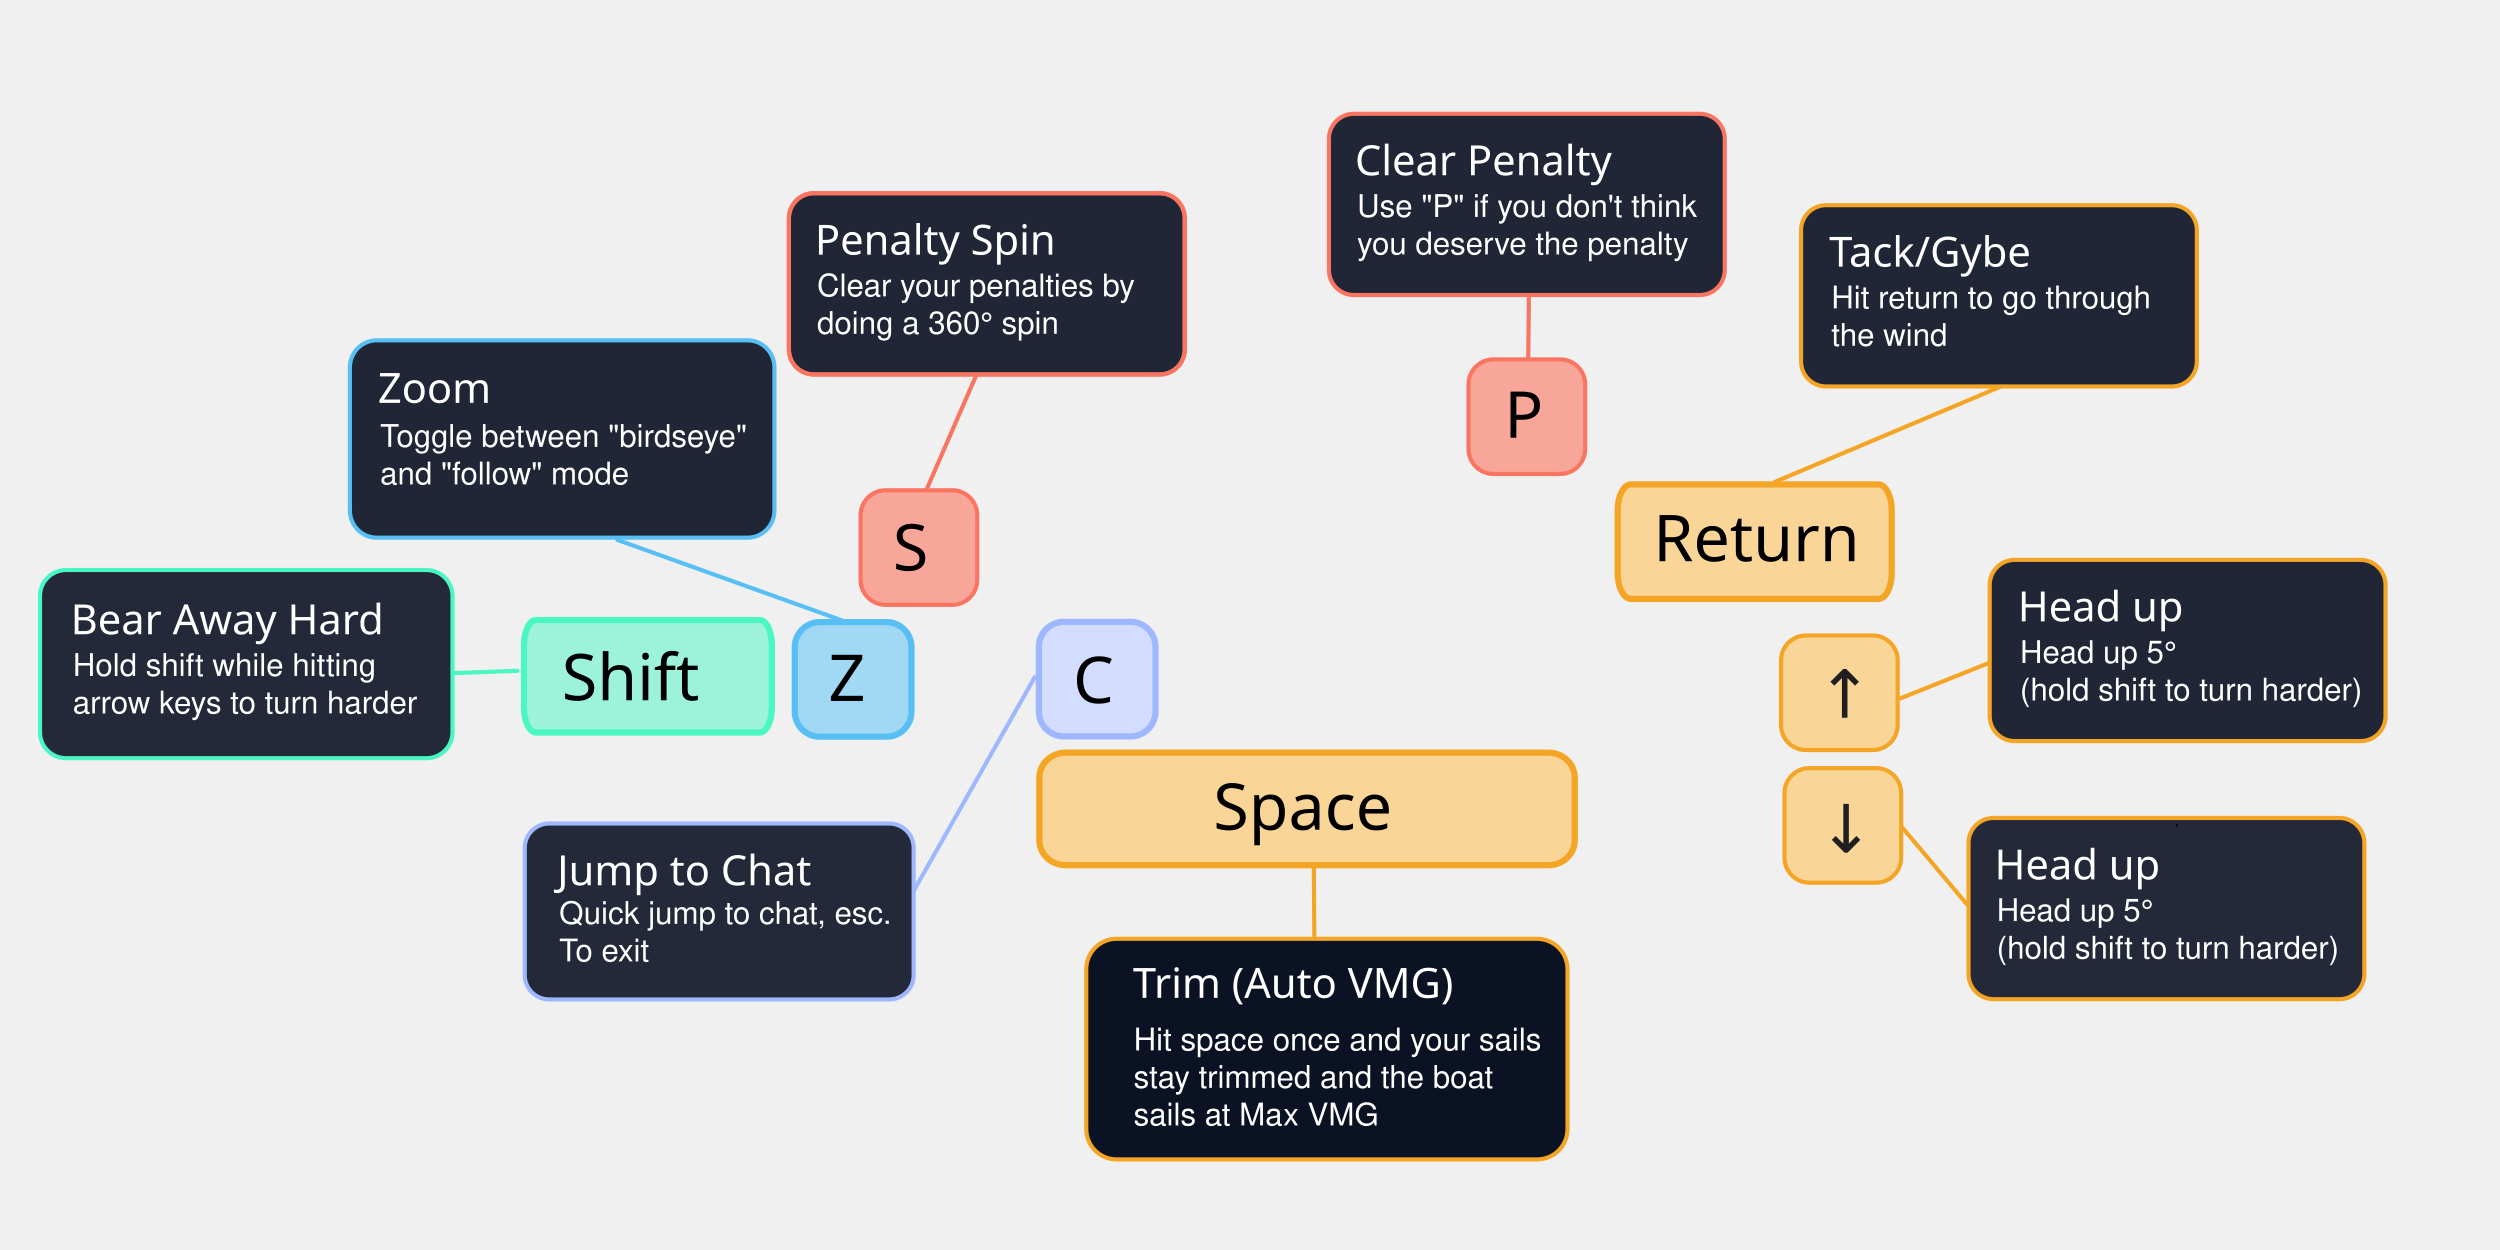
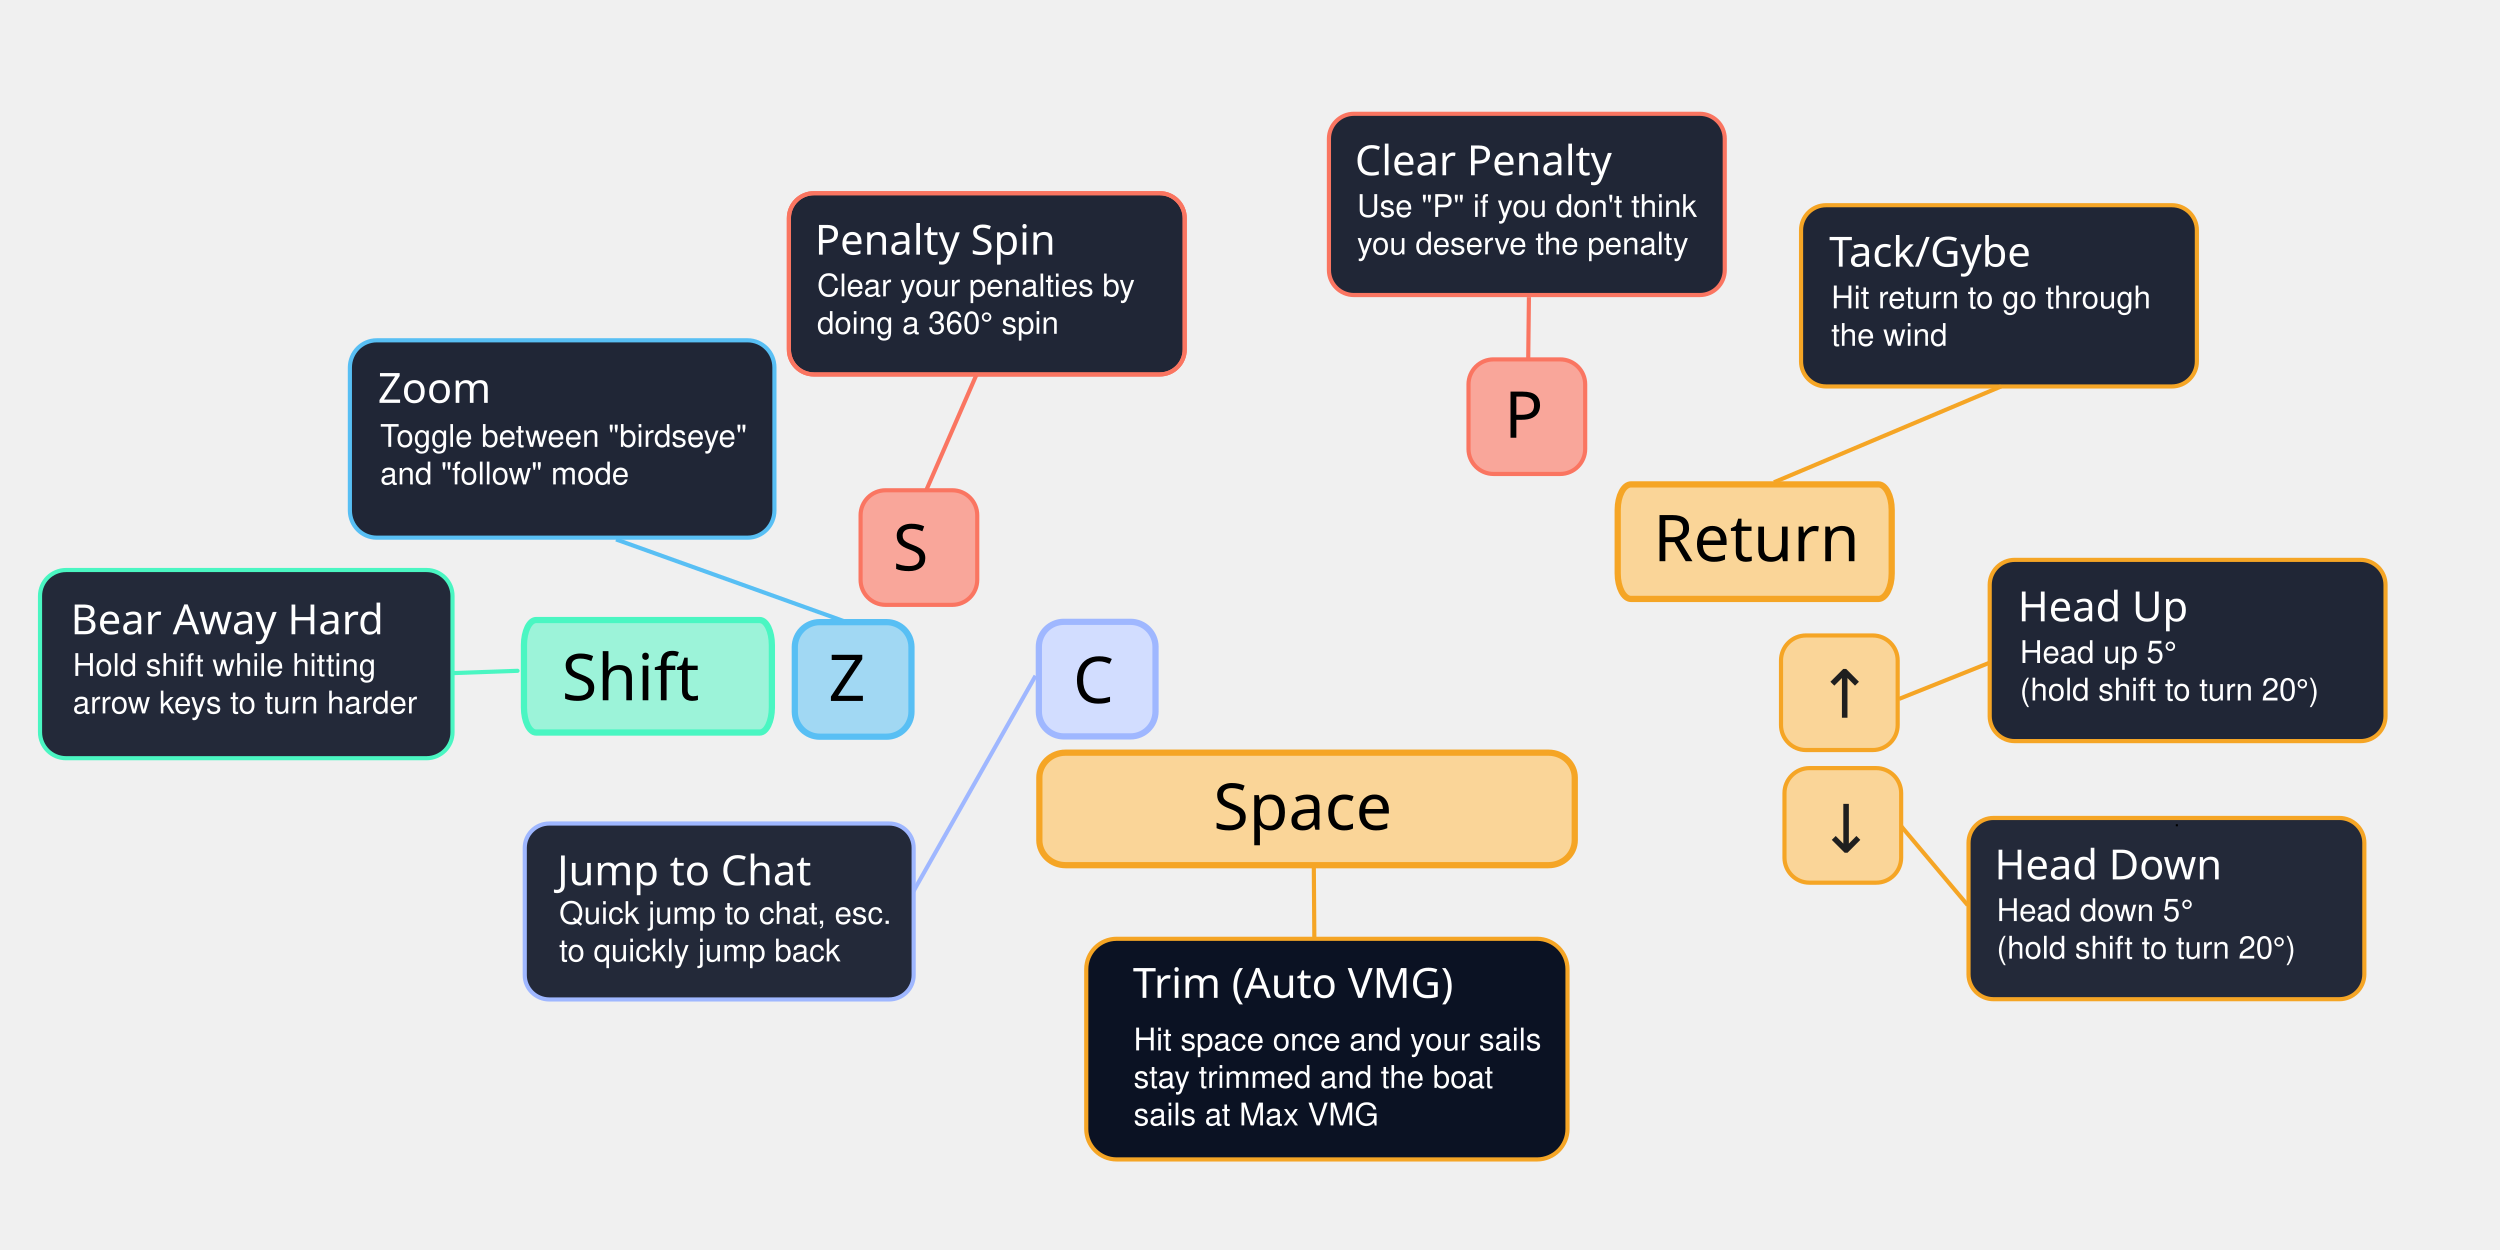
<svg xmlns="http://www.w3.org/2000/svg" version="1.1" x="0" y="0" width="1200" height="600" viewBox="0, 0, 1200, 600">
  <g id="Layer_1">
    <path d="M911.5,335.5 L956.5,317.5" fill-opacity="0" stroke="#F5A525" stroke-width="2" />
    <path d="M733.5,176.5 L733.884,142.618" fill-opacity="0" stroke="#FA7561" stroke-width="2" />
    <path d="M437.5,429.5 L497.067,324.363" fill-opacity="0" stroke="#9FB7FF" stroke-width="2" />
    <path d="M469.136,178.877 L444.88,234.667" fill-opacity="0" stroke="#FA7561" stroke-width="2" stroke-linecap="round" />
    <path d="M944.5,434.5 L912.5,396.5" fill-opacity="0" stroke="#F5A525" stroke-width="2" />
    <g>
      <path d="M956.885,392.618 L1122.885,392.618 C1129.512,392.618 1134.885,397.99 1134.885,404.618 L1134.885,467.618 C1134.885,474.245 1129.512,479.618 1122.885,479.618 L956.885,479.618 C950.257,479.618 944.885,474.245 944.885,467.618 L944.885,404.618 C944.885,397.99 950.257,392.618 956.885,392.618 z" fill="#232939" />
      <path d="M956.885,392.618 L1122.885,392.618 C1129.512,392.618 1134.885,397.99 1134.885,404.618 L1134.885,467.618 C1134.885,474.245 1129.512,479.618 1122.885,479.618 L956.885,479.618 C950.257,479.618 944.885,474.245 944.885,467.618 L944.885,404.618 C944.885,397.99 950.257,392.618 956.885,392.618 z" fill-opacity="0" stroke="#F5A525" stroke-width="2" />
    </g>
    <g>
      <path d="M967.055,268.734 L1133.055,268.734 C1139.683,268.734 1145.055,274.106 1145.055,280.734 L1145.055,343.734 C1145.055,350.361 1139.683,355.734 1133.055,355.734 L967.055,355.734 C960.428,355.734 955.055,350.361 955.055,343.734 L955.055,280.734 C955.055,274.106 960.428,268.734 967.055,268.734 z" fill="#202636" />
      <path d="M967.055,268.734 L1133.055,268.734 C1139.683,268.734 1145.055,274.106 1145.055,280.734 L1145.055,343.734 C1145.055,350.361 1139.683,355.734 1133.055,355.734 L967.055,355.734 C960.428,355.734 955.055,350.361 955.055,343.734 L955.055,280.734 C955.055,274.106 960.428,268.734 967.055,268.734 z" fill-opacity="0" stroke="#F5A525" stroke-width="2" />
    </g>
    <g>
      <path d="M649.884,54.618 L815.884,54.618 C822.512,54.618 827.884,59.99 827.884,66.618 L827.884,129.618 C827.884,136.245 822.512,141.618 815.884,141.618 L649.884,141.618 C643.257,141.618 637.884,136.245 637.884,129.618 L637.884,66.618 C637.884,59.99 643.257,54.618 649.884,54.618 z" fill="#202636" />
      <path d="M649.884,54.618 L815.884,54.618 C822.512,54.618 827.884,59.99 827.884,66.618 L827.884,129.618 C827.884,136.245 822.512,141.618 815.884,141.618 L649.884,141.618 C643.257,141.618 637.884,136.245 637.884,129.618 L637.884,66.618 C637.884,59.99 643.257,54.618 649.884,54.618 z" fill-opacity="0" stroke="#FA7561" stroke-width="2" />
    </g>
    <g>
      <path d="M535.99,450.618 L737.811,450.618 C745.869,450.618 752.401,457.158 752.401,465.226 L752.401,541.92 C752.401,549.988 745.869,556.528 737.811,556.528 L535.99,556.528 C527.933,556.528 521.401,549.988 521.401,541.92 L521.401,465.226 C521.401,457.158 527.933,450.618 535.99,450.618 z" fill="#0B1223" />
      <path d="M535.99,450.618 L737.811,450.618 C745.869,450.618 752.401,457.158 752.401,465.226 L752.401,541.92 C752.401,549.988 745.869,556.528 737.811,556.528 L535.99,556.528 C527.933,556.528 521.401,549.988 521.401,541.92 L521.401,465.226 C521.401,457.158 527.933,450.618 535.99,450.618 z" fill-opacity="0" stroke="#F5A525" stroke-width="2" />
    </g>
    <g>
      <path d="M868.551,368.69 L900.551,368.69 C907.179,368.69 912.551,374.062 912.551,380.69 L912.551,411.69 C912.551,418.317 907.179,423.69 900.551,423.69 L868.551,423.69 C861.924,423.69 856.551,418.317 856.551,411.69 L856.551,380.69 C856.551,374.062 861.924,368.69 868.551,368.69 z" fill="#FAD598" />
      <path d="M868.551,368.69 L900.551,368.69 C907.179,368.69 912.551,374.062 912.551,380.69 L912.551,411.69 C912.551,418.317 907.179,423.69 900.551,423.69 L868.551,423.69 C861.924,423.69 856.551,418.317 856.551,411.69 L856.551,380.69 C856.551,374.062 861.924,368.69 868.551,368.69 z" fill-opacity="0" stroke="#F5A525" stroke-width="2" />
    </g>
    <g>
      <path d="M866.884,305.023 L898.884,305.023 C905.512,305.023 910.884,310.396 910.884,317.023 L910.884,348.023 C910.884,354.651 905.512,360.023 898.884,360.023 L866.884,360.023 C860.257,360.023 854.884,354.651 854.884,348.023 L854.884,317.023 C854.884,310.396 860.257,305.023 866.884,305.023 z" fill="#FAD598" />
      <path d="M866.884,305.023 L898.884,305.023 C905.512,305.023 910.884,310.396 910.884,317.023 L910.884,348.023 C910.884,354.651 905.512,360.023 898.884,360.023 L866.884,360.023 C860.257,360.023 854.884,354.651 854.884,348.023 L854.884,317.023 C854.884,310.396 860.257,305.023 866.884,305.023 z" fill-opacity="0" stroke="#F5A525" stroke-width="2" />
    </g>
    <g>
      <path d="M257.332,297.618 L364.675,297.618 C367.894,297.618 370.504,302.99 370.504,309.618 L370.504,339.618 C370.504,346.245 367.894,351.618 364.675,351.618 L257.332,351.618 C254.113,351.618 251.504,346.245 251.504,339.618 L251.504,309.618 C251.504,302.99 254.113,297.618 257.332,297.618 z" fill="#9CF3D9" />
      <path d="M257.332,297.618 L364.675,297.618 C367.894,297.618 370.504,302.99 370.504,309.618 L370.504,339.618 C370.504,346.245 367.894,351.618 364.675,351.618 L257.332,351.618 C254.113,351.618 251.504,346.245 251.504,339.618 L251.504,309.618 C251.504,302.99 254.113,297.618 257.332,297.618 z" fill-opacity="0" stroke="#4AF6C2" stroke-width="3" />
    </g>
    <g>
      <path d="M716.884,172.504 L748.884,172.504 C755.512,172.504 760.884,177.876 760.884,184.504 L760.884,215.504 C760.884,222.131 755.512,227.504 748.884,227.504 L716.884,227.504 C710.257,227.504 704.884,222.131 704.884,215.504 L704.884,184.504 C704.884,177.876 710.257,172.504 716.884,172.504 z" fill="#F9A69A" />
      <path d="M716.884,172.504 L748.884,172.504 C755.512,172.504 760.884,177.876 760.884,184.504 L760.884,215.504 C760.884,222.131 755.512,227.504 748.884,227.504 L716.884,227.504 C710.257,227.504 704.884,222.131 704.884,215.504 L704.884,184.504 C704.884,177.876 710.257,172.504 716.884,172.504 z" fill-opacity="0" stroke="#FA7561" stroke-width="2" />
    </g>
    <g>
      <path d="M425.077,235.33 L457.077,235.33 C463.704,235.33 469.077,240.702 469.077,247.33 L469.077,278.33 C469.077,284.957 463.704,290.33 457.077,290.33 L425.077,290.33 C418.449,290.33 413.077,284.957 413.077,278.33 L413.077,247.33 C413.077,240.702 418.449,235.33 425.077,235.33 z" fill="#F9A69A" />
      <path d="M425.077,235.33 L457.077,235.33 C463.704,235.33 469.077,240.702 469.077,247.33 L469.077,278.33 C469.077,284.957 463.704,290.33 457.077,290.33 L425.077,290.33 C418.449,290.33 413.077,284.957 413.077,278.33 L413.077,247.33 C413.077,240.702 418.449,235.33 425.077,235.33 z" fill-opacity="0" stroke="#FA7561" stroke-width="2" />
    </g>
    <g>
      <path d="M393.504,298.618 L425.504,298.618 C432.131,298.618 437.504,303.99 437.504,310.618 L437.504,341.618 C437.504,348.245 432.131,353.618 425.504,353.618 L393.504,353.618 C386.876,353.618 381.504,348.245 381.504,341.618 L381.504,310.618 C381.504,303.99 386.876,298.618 393.504,298.618 z" fill="#A1D8F3" />
      <path d="M393.504,298.618 L425.504,298.618 C432.131,298.618 437.504,303.99 437.504,310.618 L437.504,341.618 C437.504,348.245 432.131,353.618 425.504,353.618 L393.504,353.618 C386.876,353.618 381.504,348.245 381.504,341.618 L381.504,310.618 C381.504,303.99 386.876,298.618 393.504,298.618 z" fill-opacity="0" stroke="#58BFF4" stroke-width="3" />
    </g>
    <g>
      <path d="M511.472,361.285 L743.297,361.285 C750.249,361.285 755.885,366.657 755.885,373.285 L755.885,403.285 C755.885,409.912 750.249,415.285 743.297,415.285 L511.472,415.285 C504.52,415.285 498.885,409.912 498.885,403.285 L498.885,373.285 C498.885,366.657 504.52,361.285 511.472,361.285 z" fill="#FAD598" />
      <path d="M511.472,361.285 L743.297,361.285 C750.249,361.285 755.885,366.657 755.885,373.285 L755.885,403.285 C755.885,409.912 750.249,415.285 743.297,415.285 L511.472,415.285 C504.52,415.285 498.885,409.912 498.885,403.285 L498.885,373.285 C498.885,366.657 504.52,361.285 511.472,361.285 z" fill-opacity="0" stroke="#F5A525" stroke-width="3" />
    </g>
    <path d="M295.703,258.923 L404.734,298.029" fill-opacity="0" stroke="#58BFF4" stroke-width="2" />
    <g>
      <path d="M1044.885,395.618 L1044.885,395.618 L1044.885,396.618 L1044.885,396.618 L1044.885,395.618 z" fill="#FFFFFF" />
      <path d="M1044.885,395.618 L1044.885,395.618 L1044.885,396.618 L1044.885,396.618 L1044.885,395.618 z" fill-opacity="0" stroke="#000000" stroke-width="1" />
    </g>
    <path d="M314.884,299.618 L314.884,299.618" fill-opacity="0" stroke="#58BFF4" stroke-width="3" />
    <text transform="matrix(1, 0, 0, 1, 628.052, 389.785)">
      <tspan x="-45.667" y="8.5" font-family="Helvetica-Bold" font-size="31" fill="#000000">Space</tspan>
    </text>
    <text transform="matrix(1, 0, 0, 1, 315.336, 327.618)">
      <tspan x="-45.667" y="8.5" font-family="Helvetica-Bold" font-size="31" fill="#000000">Shift</tspan>
    </text>
    <text transform="matrix(1, 0, 0, 1, 441.743, 263.33)">
      <tspan x="-13.167" y="10.5" font-family="Helvetica-Bold" font-size="31" fill="#000000">S</tspan>
    </text>
    <text transform="matrix(1, 0, 0, 1, 410.836, 325.96)">
      <tspan x="-13.167" y="10.5" font-family="Helvetica-Bold" font-size="31" fill="#000000">Z</tspan>
    </text>
    <text transform="matrix(1, 0, 0, 1, 735.217, 199.618)">
      <tspan x="-13.167" y="10.5" font-family="Helvetica-Bold" font-size="31" fill="#000000">P</tspan>
    </text>
    <text transform="matrix(1, 0, 0, 1, 885.217, 333.023)">
      <tspan x="-13.167" y="11.5" font-family="LucidaGrande" font-size="32" kerning="0" fill="#1F1F1F">↑</tspan>
    </text>
    <text transform="matrix(1, 0, 0, 1, 885.884, 397.69)">
      <tspan x="-13.167" y="11.5" font-family="LucidaGrande" font-size="32" kerning="0" fill="#1F1F1F">↓</tspan>
    </text>
    <text transform="matrix(1, 0, 0, 1, 716.384, 80.618)">
      <tspan x="-66" y="3.5" font-family="Helvetica-Bold" font-size="20" fill="#FFFFFF">Clear Penalty</tspan>
    </text>
    <text transform="matrix(1, 0, 0, 1, 745.884, 117.118)">
      <tspan x="-94.5" y="-13" font-family="Helvetica" font-size="15" fill="#FFFFFF">Use "P" if you don't think </tspan>
      <tspan x="-94.5" y="5" font-family="Helvetica" font-size="15" fill="#FFFFFF">you deserve the penalty</tspan>
    </text>
    <g>
      <g>
        <path d="M390.668,92.736 L556.668,92.736 C563.296,92.736 568.668,98.109 568.668,104.736 L568.668,167.736 C568.668,174.363 563.296,179.736 556.668,179.736 L390.668,179.736 C384.041,179.736 378.668,174.363 378.668,167.736 L378.668,104.736 C378.668,98.109 384.041,92.736 390.668,92.736 z" fill="#202636" />
        <path d="M390.668,92.736 L556.668,92.736 C563.296,92.736 568.668,98.109 568.668,104.736 L568.668,167.736 C568.668,174.363 563.296,179.736 556.668,179.736 L390.668,179.736 C384.041,179.736 378.668,174.363 378.668,167.736 L378.668,104.736 C378.668,98.109 384.041,92.736 390.668,92.736 z" fill-opacity="0" stroke="#FA7561" stroke-width="2" />
      </g>
      <g>
        <path d="M390.668,92.736 L556.668,92.736 C563.296,92.736 568.668,98.109 568.668,104.736 L568.668,167.736 C568.668,174.363 563.296,179.736 556.668,179.736 L390.668,179.736 C384.041,179.736 378.668,174.363 378.668,167.736 L378.668,104.736 C378.668,98.109 384.041,92.736 390.668,92.736 z" fill-opacity="0" stroke="#FA7561" stroke-width="2" />
        <text transform="matrix(1, 0, 0, 1, 457.168, 118.736)">
          <tspan x="-66" y="3.5" font-family="Helvetica-Bold" font-size="20" fill="#FFFFFF">Penalty Spin</tspan>
        </text>
        <text transform="matrix(1, 0, 0, 1, 474.168, 155.236)">
          <tspan x="-82" y="-13" font-family="Helvetica" font-size="15" fill="#FFFFFF">Clear your penalties by </tspan>
          <tspan x="-82" y="5" font-family="Helvetica" font-size="15" fill="#FFFFFF">doing a 360</tspan>
          <tspan x="-3.594" y="5" font-family="Helvetica" font-size="15" kerning="0" fill="#FFFFFF">° </tspan>
          <tspan x="6.572" y="5" font-family="Helvetica" font-size="15" fill="#FFFFFF">spin</tspan>
        </text>
      </g>
    </g>
    <text transform="matrix(1, 0, 0, 1, 639.841, 489.791)">
      <tspan x="-96.047" y="-10.825" font-family="Helvetica-Bold" font-size="20" fill="#FFFFFF">Trim (Auto VMG)</tspan>
    </text>
    <text transform="matrix(1, 0, 0, 1, 644.318, 527.878)">
      <tspan x="-100.195" y="-23.696" font-family="Helvetica" font-size="15" fill="#FFFFFF">Hit space once and your sails </tspan>
      <tspan x="-100.195" y="-5.696" font-family="Helvetica" font-size="15" fill="#FFFFFF">stay trimmed and the boat </tspan>
      <tspan x="-100.195" y="12.304" font-family="Helvetica" font-size="15" fill="#FFFFFF">sails at Max VMG</tspan>
    </text>
    <path d="M630.62,414.554 L630.885,450.618" fill-opacity="0" stroke="#F5A525" stroke-width="2" />
    <path d="M214.445,323.203 L248.403,321.99" fill-opacity="0" stroke="#4AF6C2" stroke-width="2" stroke-linecap="round" />
    <g>
      <g>
        <path d="M31.712,273.607 L204.701,273.607 C211.608,273.607 217.207,279.186 217.207,286.067 L217.207,351.481 C217.207,358.362 211.608,363.941 204.701,363.941 L31.712,363.941 C24.805,363.941 19.207,358.362 19.207,351.481 L19.207,286.067 C19.207,279.186 24.805,273.607 31.712,273.607 z" fill="#232939" />
        <path d="M31.712,273.607 L204.701,273.607 C211.608,273.607 217.207,279.186 217.207,286.067 L217.207,351.481 C217.207,358.362 211.608,363.941 204.701,363.941 L31.712,363.941 C24.805,363.941 19.207,358.362 19.207,351.481 L19.207,286.067 C19.207,279.186 24.805,273.607 31.712,273.607 z" fill-opacity="0" stroke="#4AF6C2" stroke-width="2" />
      </g>
      <text transform="matrix(1, 0, 0, 1, 116.426, 309.941)">
        <tspan x="-82.5" y="-5.5" font-family="Helvetica-Bold" font-size="20" fill="#FFFFFF">Bear Away Hard</tspan>
      </text>
      <text transform="matrix(1, 0, 0, 1, 120.926, 337.441)">
        <tspan x="-86" y="-13" font-family="Helvetica" font-size="15" kerning="0" fill="#FFFFFF">Hold shift while hitting </tspan>
        <tspan x="-86" y="5" font-family="Helvetica" font-size="15" kerning="0" fill="#FFFFFF">arrow keys to turn harder</tspan>
      </text>
    </g>
    <g>
      <g>
        <path d="M180.814,163.346 L358.855,163.346 C365.963,163.346 371.725,169.196 371.725,176.413 L371.725,245.017 C371.725,252.234 365.963,258.085 358.855,258.085 L180.814,258.085 C173.706,258.085 167.944,252.234 167.944,245.017 L167.944,176.413 C167.944,169.196 173.706,163.346 180.814,163.346 z" fill="#202636" />
        <path d="M180.814,163.346 L358.855,163.346 C365.963,163.346 371.725,169.196 371.725,176.413 L371.725,245.017 C371.725,252.234 365.963,258.085 358.855,258.085 L180.814,258.085 C173.706,258.085 167.944,252.234 167.944,245.017 L167.944,176.413 C167.944,169.196 173.706,163.346 180.814,163.346 z" fill-opacity="0" stroke="#58BFF4" stroke-width="2" />
      </g>
      <text transform="matrix(1, 0, 0, 1, 269.871, 200.022)">
        <tspan x="-88.484" y="-6.657" font-family="Helvetica-Bold" font-size="20" fill="#FFFFFF">Zoom</tspan>
      </text>
      <text transform="matrix(1, 0, 0, 1, 278.987, 228.821)">
        <tspan x="-96.528" y="-14.322" font-family="Helvetica" font-size="15" kerning="0" fill="#FFFFFF">Toggle between "birdseye" </tspan>
        <tspan x="-96.528" y="3.678" font-family="Helvetica" font-size="15" kerning="0" fill="#FFFFFF">and "follow" mode</tspan>
      </text>
    </g>
    <text transform="matrix(1, 0, 0, 1, 1034.555, 294.734)">
-       <tspan x="-66" y="3.5" font-family="Helvetica-Bold" font-size="20" fill="#FFFFFF">Head up</tspan>
+       <tspan x="-66" y="3.5" font-family="Helvetica-Bold" font-size="20" fill="#FFFFFF">Head Up</tspan>
    </text>
    <text transform="matrix(1, 0, 0, 1, 1058.555, 331.234)">
      <tspan x="-89" y="-13" font-family="Helvetica" font-size="15" fill="#FFFFFF">Head up 5</tspan>
      <tspan x="-19.779" y="-13" font-family="Helvetica" font-size="15" kerning="0" fill="#FFFFFF">° </tspan>
-       <tspan x="-89" y="5" font-family="Helvetica" font-size="15" kerning="0" fill="#FFFFFF">(hold shift to turn harder)</tspan>
+       <tspan x="-89" y="5" font-family="Helvetica" font-size="15" kerning="0" fill="#FFFFFF">(hold shift to turn 20</tspan>
+       <tspan x="43.576" y="5" font-family="Helvetica" font-size="15" kerning="0" fill="#FFFFFF">°</tspan>
+       <tspan x="49.574" y="5" font-family="Helvetica" font-size="15" kerning="0" fill="#FFFFFF">)</tspan>
    </text>
    <text transform="matrix(1, 0, 0, 1, 1023.385, 418.618)">
-       <tspan x="-66" y="3.5" font-family="Helvetica-Bold" font-size="20" fill="#FFFFFF">Head up</tspan>
+       <tspan x="-66" y="3.5" font-family="Helvetica-Bold" font-size="20" fill="#FFFFFF">Head Down</tspan>
    </text>
    <text transform="matrix(1, 0, 0, 1, 1047.385, 455.118)">
-       <tspan x="-89" y="-13" font-family="Helvetica" font-size="15" fill="#FFFFFF">Head up 5</tspan>
-       <tspan x="-19.779" y="-13" font-family="Helvetica" font-size="15" kerning="0" fill="#FFFFFF">° </tspan>
-       <tspan x="-89" y="5" font-family="Helvetica" font-size="15" kerning="0" fill="#FFFFFF">(hold shift to turn harder)</tspan>
+       <tspan x="-89" y="-13" font-family="Helvetica" font-size="15" fill="#FFFFFF">Head down 5</tspan>
+       <tspan x="-0.604" y="-13" font-family="Helvetica" font-size="15" kerning="0" fill="#FFFFFF">° </tspan>
+       <tspan x="-89" y="5" font-family="Helvetica" font-size="15" kerning="0" fill="#FFFFFF">(hold shift to turn 20</tspan>
+       <tspan x="43.576" y="5" font-family="Helvetica" font-size="15" kerning="0" fill="#FFFFFF">°</tspan>
+       <tspan x="49.574" y="5" font-family="Helvetica" font-size="15" kerning="0" fill="#FFFFFF">)</tspan>
    </text>
    <g>
      <path d="M510.647,298.477 L542.647,298.477 C549.275,298.477 554.647,303.849 554.647,310.477 L554.647,341.477 C554.647,348.104 549.275,353.477 542.647,353.477 L510.647,353.477 C504.02,353.477 498.647,348.104 498.647,341.477 L498.647,310.477 C498.647,303.849 504.02,298.477 510.647,298.477 z" fill="#D2DDFF" />
      <path d="M510.647,298.477 L542.647,298.477 C549.275,298.477 554.647,303.849 554.647,310.477 L554.647,341.477 C554.647,348.104 549.275,353.477 542.647,353.477 L510.647,353.477 C504.02,353.477 498.647,348.104 498.647,341.477 L498.647,310.477 C498.647,303.849 504.02,298.477 510.647,298.477 z" fill-opacity="0" stroke="#9FB7FF" stroke-width="3" />
    </g>
    <text transform="matrix(1, 0, 0, 1, 528.217, 326.951)">
      <tspan x="-13.167" y="10.5" font-family="Helvetica-Bold" font-size="31" fill="#000000">C</tspan>
    </text>
    <g>
      <g>
        <path d="M263.674,395.285 L426.762,395.285 C433.273,395.285 438.551,400.5 438.551,406.933 L438.551,468.089 C438.551,474.522 433.273,479.738 426.762,479.738 L263.674,479.738 C257.163,479.738 251.884,474.522 251.884,468.089 L251.884,406.933 C251.884,400.5 257.163,395.285 263.674,395.285 z" fill="#232939" />
        <path d="M263.674,395.285 L426.762,395.285 C433.273,395.285 438.551,400.5 438.551,406.933 L438.551,468.089 C438.551,474.522 433.273,479.738 426.762,479.738 L263.674,479.738 C257.163,479.738 251.884,474.522 251.884,468.089 L251.884,406.933 C251.884,400.5 257.163,395.285 263.674,395.285 z" fill-opacity="0" stroke="#9FB7FF" stroke-width="2" />
      </g>
      <text transform="matrix(1, 0, 0, 1, 344.456, 428.944)">
        <tspan x="-77" y="-4.032" font-family="Helvetica-Bold" font-size="20" fill="#FFFFFF">Jump to Chat</tspan>
      </text>
      <text transform="matrix(1, 0, 0, 1, 348.656, 454.796)">
        <tspan x="-80.267" y="-11.322" font-family="Helvetica" font-size="15" kerning="0" fill="#FFFFFF">Quick jump to chat, esc. </tspan>
-         <tspan x="-80.267" y="6.678" font-family="Helvetica" font-size="15" kerning="0" fill="#FFFFFF">To exit</tspan>
+         <tspan x="-80.267" y="6.678" font-family="Helvetica" font-size="15" kerning="0" fill="#FFFFFF">to quickly jump back</tspan>
      </text>
    </g>
    <g>
      <path d="M782.942,232.5 L901.574,232.5 C905.131,232.5 908.015,237.972 908.015,244.722 L908.015,275.278 C908.015,282.028 905.131,287.5 901.574,287.5 L782.942,287.5 C779.384,287.5 776.5,282.028 776.5,275.278 L776.5,244.722 C776.5,237.972 779.384,232.5 782.942,232.5 z" fill="#FAD598" />
      <path d="M782.942,232.5 L901.574,232.5 C905.131,232.5 908.015,237.972 908.015,244.722 L908.015,275.278 C908.015,282.028 905.131,287.5 901.574,287.5 L782.942,287.5 C779.384,287.5 776.5,282.028 776.5,275.278 L776.5,244.722 C776.5,237.972 779.384,232.5 782.942,232.5 z" fill-opacity="0" stroke="#F5A525" stroke-width="3" />
    </g>
    <text transform="matrix(1, 0, 0, 1, 847.187, 262.938)">
      <tspan x="-53.613" y="6.429" font-family="Helvetica-Bold" font-size="31" fill="#000000">Return</tspan>
    </text>
    <g>
      <g>
        <path d="M876.5,98.5 L1042.5,98.5 C1049.127,98.5 1054.5,103.873 1054.5,110.5 L1054.5,173.5 C1054.5,180.127 1049.127,185.5 1042.5,185.5 L876.5,185.5 C869.873,185.5 864.5,180.127 864.5,173.5 L864.5,110.5 C864.5,103.873 869.873,98.5 876.5,98.5 z" fill="#202636" />
        <path d="M876.5,98.5 L1042.5,98.5 C1049.127,98.5 1054.5,103.873 1054.5,110.5 L1054.5,173.5 C1054.5,180.127 1049.127,185.5 1042.5,185.5 L876.5,185.5 C869.873,185.5 864.5,180.127 864.5,173.5 L864.5,110.5 C864.5,103.873 869.873,98.5 876.5,98.5 z" fill-opacity="0" stroke="#F5A525" stroke-width="2" />
      </g>
      <text transform="matrix(1, 0, 0, 1, 944, 124.5)">
        <tspan x="-66" y="3.5" font-family="Helvetica-Bold" font-size="20" fill="#FFFFFF">Tack/Gybe</tspan>
      </text>
      <text transform="matrix(1, 0, 0, 1, 968, 161)">
        <tspan x="-89" y="-13" font-family="Helvetica" font-size="15" kerning="0" fill="#FFFFFF">Hit return to go through </tspan>
        <tspan x="-89" y="5" font-family="Helvetica" font-size="15" kerning="0" fill="#FFFFFF">the wind</tspan>
      </text>
    </g>
    <path d="M851.5,231.5 L960.5,185.5" fill-opacity="0" stroke="#F5A525" stroke-width="2" />
  </g>
  <g id="Layer_2" display="none">
    <g>
      <path d="M116.5,369.044 L282.5,369.044 C289.127,369.044 294.5,374.416 294.5,381.044 L294.5,444.044 C294.5,450.671 289.127,456.044 282.5,456.044 L116.5,456.044 C109.873,456.044 104.5,450.671 104.5,444.044 L104.5,381.044 C104.5,374.416 109.873,369.044 116.5,369.044 z" fill="#0B1223" />
      <path d="M116.5,369.044 L282.5,369.044 C289.127,369.044 294.5,374.416 294.5,381.044 L294.5,444.044 C294.5,450.671 289.127,456.044 282.5,456.044 L116.5,456.044 C109.873,456.044 104.5,450.671 104.5,444.044 L104.5,381.044 C104.5,374.416 109.873,369.044 116.5,369.044 z" fill-opacity="0" stroke="#4AF6C2" stroke-width="2" />
    </g>
    <g>
      <path d="M404.606,437.044 L606.427,437.044 C614.484,437.044 621.016,443.584 621.016,451.652 L621.016,528.346 C621.016,536.414 614.484,542.954 606.427,542.954 L404.606,542.954 C396.548,542.954 390.016,536.414 390.016,528.346 L390.016,451.652 C390.016,443.584 396.548,437.044 404.606,437.044 z" fill="#0B1223" />
      <path d="M404.606,437.044 L606.427,437.044 C614.484,437.044 621.016,443.584 621.016,451.652 L621.016,528.346 C621.016,536.414 614.484,542.954 606.427,542.954 L404.606,542.954 C396.548,542.954 390.016,536.414 390.016,528.346 L390.016,451.652 C390.016,443.584 396.548,437.044 404.606,437.044 z" fill-opacity="0" stroke="#F5A525" stroke-width="2" />
    </g>
    <g>
      <path d="M681.5,341.044 L713.5,341.044 C720.127,341.044 725.5,346.416 725.5,353.044 L725.5,384.044 C725.5,390.671 720.127,396.044 713.5,396.044 L681.5,396.044 C674.873,396.044 669.5,390.671 669.5,384.044 L669.5,353.044 C669.5,346.416 674.873,341.044 681.5,341.044 z" fill="#FAD598" />
      <path d="M681.5,341.044 L713.5,341.044 C720.127,341.044 725.5,346.416 725.5,353.044 L725.5,384.044 C725.5,390.671 720.127,396.044 713.5,396.044 L681.5,396.044 C674.873,396.044 669.5,390.671 669.5,384.044 L669.5,353.044 C669.5,346.416 674.873,341.044 681.5,341.044 z" fill-opacity="0" stroke="#F5A525" stroke-width="2" />
    </g>
    <g>
      <path d="M680.5,280.044 L712.5,280.044 C719.127,280.044 724.5,285.416 724.5,292.044 L724.5,323.044 C724.5,329.671 719.127,335.044 712.5,335.044 L680.5,335.044 C673.873,335.044 668.5,329.671 668.5,323.044 L668.5,292.044 C668.5,285.416 673.873,280.044 680.5,280.044 z" fill="#FAD598" />
      <path d="M680.5,280.044 L712.5,280.044 C719.127,280.044 724.5,285.416 724.5,292.044 L724.5,323.044 C724.5,329.671 719.127,335.044 712.5,335.044 L680.5,335.044 C673.873,335.044 668.5,329.671 668.5,323.044 L668.5,292.044 C668.5,285.416 673.873,280.044 680.5,280.044 z" fill-opacity="0" stroke="#F5A525" stroke-width="2" />
    </g>
    <g>
      <path d="M200.329,285.044 L307.671,285.044 C310.89,285.044 313.5,290.416 313.5,297.044 L313.5,327.044 C313.5,333.671 310.89,339.044 307.671,339.044 L200.329,339.044 C197.11,339.044 194.5,333.671 194.5,327.044 L194.5,297.044 C194.5,290.416 197.11,285.044 200.329,285.044 z" fill="#4AF6C2" fill-opacity="0.5" />
      <path d="M200.329,285.044 L307.671,285.044 C310.89,285.044 313.5,290.416 313.5,297.044 L313.5,327.044 C313.5,333.671 310.89,339.044 307.671,339.044 L200.329,339.044 C197.11,339.044 194.5,333.671 194.5,327.044 L194.5,297.044 C194.5,290.416 197.11,285.044 200.329,285.044 z" fill-opacity="0" stroke="#4AF6C2" stroke-width="3" />
    </g>
    <g>
      <path d="M567.5,183.044 L599.5,183.044 C606.127,183.044 611.5,188.416 611.5,195.044 L611.5,226.044 C611.5,232.671 606.127,238.044 599.5,238.044 L567.5,238.044 C560.873,238.044 555.5,232.671 555.5,226.044 L555.5,195.044 C555.5,188.416 560.873,183.044 567.5,183.044 z" fill="#FA7561" fill-opacity="0.467" />
      <path d="M567.5,183.044 L599.5,183.044 C606.127,183.044 611.5,188.416 611.5,195.044 L611.5,226.044 C611.5,232.671 606.127,238.044 599.5,238.044 L567.5,238.044 C560.873,238.044 555.5,232.671 555.5,226.044 L555.5,195.044 C555.5,188.416 560.873,183.044 567.5,183.044 z" fill-opacity="0" stroke="#FA7561" stroke-width="2" />
    </g>
    <g>
      <path d="M379.5,224.044 L411.5,224.044 C418.127,224.044 423.5,229.416 423.5,236.044 L423.5,267.044 C423.5,273.671 418.127,279.044 411.5,279.044 L379.5,279.044 C372.873,279.044 367.5,273.671 367.5,267.044 L367.5,236.044 C367.5,229.416 372.873,224.044 379.5,224.044 z" fill="#FA7561" fill-opacity="0.467" />
      <path d="M379.5,224.044 L411.5,224.044 C418.127,224.044 423.5,229.416 423.5,236.044 L423.5,267.044 C423.5,273.671 418.127,279.044 411.5,279.044 L379.5,279.044 C372.873,279.044 367.5,273.671 367.5,267.044 L367.5,236.044 C367.5,229.416 372.873,224.044 379.5,224.044 z" fill-opacity="0" stroke="#FA7561" stroke-width="2" />
    </g>
    <g>
      <path d="M336.5,286.044 L368.5,286.044 C375.127,286.044 380.5,291.416 380.5,298.044 L380.5,329.044 C380.5,335.671 375.127,341.044 368.5,341.044 L336.5,341.044 C329.873,341.044 324.5,335.671 324.5,329.044 L324.5,298.044 C324.5,291.416 329.873,286.044 336.5,286.044 z" fill="#58BFF4" fill-opacity="0.47" />
      <path d="M336.5,286.044 L368.5,286.044 C375.127,286.044 380.5,291.416 380.5,298.044 L380.5,329.044 C380.5,335.671 375.127,341.044 368.5,341.044 L336.5,341.044 C329.873,341.044 324.5,335.671 324.5,329.044 L324.5,298.044 C324.5,291.416 329.873,286.044 336.5,286.044 z" fill-opacity="0" stroke="#58BFF4" stroke-width="3" />
    </g>
    <g>
      <path d="M386.5,346.044 L607.5,346.044 C614.127,346.044 619.5,351.416 619.5,358.044 L619.5,388.044 C619.5,394.671 614.127,400.044 607.5,400.044 L386.5,400.044 C379.873,400.044 374.5,394.671 374.5,388.044 L374.5,358.044 C374.5,351.416 379.873,346.044 386.5,346.044 z" fill="#F5A525" fill-opacity="0.47" />
      <path d="M386.5,346.044 L607.5,346.044 C614.127,346.044 619.5,351.416 619.5,358.044 L619.5,388.044 C619.5,394.671 614.127,400.044 607.5,400.044 L386.5,400.044 C379.873,400.044 374.5,394.671 374.5,388.044 L374.5,358.044 C374.5,351.416 379.873,346.044 386.5,346.044 z" fill-opacity="0" stroke="#F5A525" stroke-width="3" />
    </g>
    <path d="M358.618,172.092 L392.698,223.519" fill-opacity="0" stroke="#FA7561" stroke-width="2" stroke-linecap="round" />
    <path d="M586.5,183.044 L586.5,130.044" fill-opacity="0" stroke="#FA7561" stroke-width="2" />
    <path d="M255.5,340.043 L198.044,368.588" fill-opacity="0" stroke="#4AF6C2" stroke-width="2" stroke-linecap="round" />
    <path d="M256.678,216.018 L349.5,286.043" fill-opacity="0" stroke="#58BFF4" stroke-width="2" />
    <path d="M696.5,280.044 L736.566,240.098" fill-opacity="0" stroke="#F5A525" stroke-width="2" />
    <path d="M741.5,444.044 L698.5,396.044" fill-opacity="0" stroke="#F5A525" stroke-width="2" />
    <g>
      <path d="M747.5,447.044 L747.5,447.044 L747.5,448.044 L747.5,448.044 L747.5,447.044 z" fill="#FFFFFF" />
      <path d="M747.5,447.044 L747.5,447.044 L747.5,448.044 L747.5,448.044 L747.5,447.044 z" fill-opacity="0" stroke="#000000" stroke-width="1" />
    </g>
    <path d="M206.5,287.044 L206.5,287.044" fill-opacity="0" stroke="#58BFF4" stroke-width="3" />
    <text transform="matrix(1, 0, 0, 1, 495.667, 374.544)">
      <tspan x="-45.667" y="8.5" font-family="Helvetica-Bold" font-size="31" fill="#000000">Space</tspan>
    </text>
    <text transform="matrix(1, 0, 0, 1, 258.333, 315.044)">
      <tspan x="-45.667" y="8.5" font-family="Helvetica-Bold" font-size="31" fill="#000000">Shift</tspan>
    </text>
    <text transform="matrix(1, 0, 0, 1, 396.833, 252.044)">
      <tspan x="-13.167" y="10.5" font-family="Helvetica-Bold" font-size="31" fill="#000000">S</tspan>
    </text>
    <text transform="matrix(1, 0, 0, 1, 353.833, 316.044)">
      <tspan x="-13.167" y="10.5" font-family="Helvetica-Bold" font-size="31" fill="#000000">Z</tspan>
    </text>
    <text transform="matrix(1, 0, 0, 1, 585.833, 211.044)">
      <tspan x="-13.167" y="10.5" font-family="Helvetica-Bold" font-size="31" fill="#000000">P</tspan>
    </text>
    <text transform="matrix(1, 0, 0, 1, 698.833, 308.044)">
      <tspan x="-13.167" y="11.5" font-family="LucidaGrande" font-size="32" kerning="0" fill="#1F1F1F">↑</tspan>
    </text>
    <text transform="matrix(1, 0, 0, 1, 698.833, 370.044)">
      <tspan x="-13.167" y="11.5" font-family="LucidaGrande" font-size="32" kerning="0" fill="#1F1F1F">↓</tspan>
    </text>
    <g>
      <text transform="matrix(1, 0, 0, 1, 568, 68.044)">
        <tspan x="-66" y="3.5" font-family="Helvetica-Bold" font-size="20" fill="#000000">Clear Penalty</tspan>
      </text>
      <text transform="matrix(1, 0, 0, 1, 597.5, 104.544)">
        <tspan x="-94.5" y="-13" font-family="Helvetica" font-size="15" fill="#000000">Use this if you don't think </tspan>
        <tspan x="-94.5" y="5" font-family="Helvetica" font-size="15" fill="#000000">you deserve the penalty</tspan>
      </text>
      <path d="M501.5,42.044 L667.5,42.044 C674.127,42.044 679.5,47.416 679.5,54.044 L679.5,117.044 C679.5,123.671 674.127,129.044 667.5,129.044 L501.5,129.044 C494.873,129.044 489.5,123.671 489.5,117.044 L489.5,54.044 C489.5,47.416 494.873,42.044 501.5,42.044 z" fill-opacity="0" stroke="#FA7561" stroke-width="2" />
    </g>
    <g>
      <path d="M282.5,85.044 L448.5,85.044 C455.127,85.044 460.5,90.416 460.5,97.044 L460.5,160.044 C460.5,166.671 455.127,172.044 448.5,172.044 L282.5,172.044 C275.873,172.044 270.5,166.671 270.5,160.044 L270.5,97.044 C270.5,90.416 275.873,85.044 282.5,85.044 z" fill-opacity="0" stroke="#FA7561" stroke-width="2" />
      <text transform="matrix(1, 0, 0, 1, 349, 111.044)">
        <tspan x="-66" y="3.5" font-family="Helvetica-Bold" font-size="20" fill="#000000">Penalty Spin</tspan>
      </text>
      <path d="M282.5,85.044 L448.5,85.044 C455.127,85.044 460.5,90.416 460.5,97.044 L460.5,160.044 C460.5,166.671 455.127,172.044 448.5,172.044 L282.5,172.044 C275.873,172.044 270.5,166.671 270.5,160.044 L270.5,97.044 C270.5,90.416 275.873,85.044 282.5,85.044 z" fill-opacity="0" stroke="#FA7561" stroke-width="2" />
      <text transform="matrix(1, 0, 0, 1, 366, 147.544)">
        <tspan x="-82" y="-13" font-family="Helvetica" font-size="15" fill="#000000">Clear your penalties by </tspan>
        <tspan x="-82" y="5" font-family="Helvetica" font-size="15" fill="#000000">doing a 360</tspan>
        <tspan x="-3.594" y="5" font-family="Helvetica" font-size="15" kerning="0" fill="#000000">° </tspan>
        <tspan x="6.572" y="5" font-family="Helvetica" font-size="15" fill="#000000">spin</tspan>
      </text>
    </g>
    <text transform="matrix(1, 0, 0, 1, 508.456, 476.216)">
      <tspan x="-96.047" y="-10.825" font-family="Helvetica-Bold" font-size="20" fill="#FFFFFF">Trim (Auto VMG)</tspan>
    </text>
    <text transform="matrix(1, 0, 0, 1, 512.933, 514.304)">
      <tspan x="-100.195" y="-23.696" font-family="Helvetica" font-size="15" fill="#FFFFFF">Hit space once and your sails </tspan>
      <tspan x="-100.195" y="-5.696" font-family="Helvetica" font-size="15" fill="#FFFFFF">stay trimmed and the boat </tspan>
      <tspan x="-100.195" y="12.304" font-family="Helvetica" font-size="15" fill="#FFFFFF">sails at Max VMG</tspan>
    </text>
    <path d="M499.235,400.979 L499.5,437.044" fill-opacity="0" stroke="#F5A525" stroke-width="2" />
    <text transform="matrix(1, 0, 0, 1, 199.5, 404.043)">
      <tspan x="-82.5" y="-5.5" font-family="Helvetica-Bold" font-size="20" fill="#FFFFFF">Bear Away Hard</tspan>
    </text>
    <text transform="matrix(1, 0, 0, 1, 204, 431.544)">
      <tspan x="-86" y="-13" font-family="Helvetica" font-size="15" kerning="0" fill="#FFFFFF">Hold shift while hitting </tspan>
      <tspan x="-86" y="5" font-family="Helvetica" font-size="15" kerning="0" fill="#FFFFFF">arrow keys to turn harder</tspan>
    </text>
    <g>
      <text transform="matrix(1, 0, 0, 1, 154.376, 209.044)">
        <tspan x="-89.304" y="-5.5" font-family="Helvetica-Bold" font-size="20" fill="#000000">Zoom</tspan>
      </text>
      <text transform="matrix(1, 0, 0, 1, 163.577, 236.544)">
        <tspan x="-97.423" y="-13" font-family="Helvetica" font-size="15" kerning="0" fill="#000000">Toggle between "birdseye" </tspan>
        <tspan x="-97.423" y="5" font-family="Helvetica" font-size="15" kerning="0" fill="#000000">and "follow" mode</tspan>
      </text>
      <path d="M64.49,174.044 L244.18,174.044 C251.354,174.044 257.17,179.416 257.17,186.044 L257.17,249.044 C257.17,255.671 251.354,261.044 244.18,261.044 L64.49,261.044 C57.316,261.044 51.5,255.671 51.5,249.044 L51.5,186.044 C51.5,179.416 57.316,174.044 64.49,174.044 z" fill-opacity="0" stroke="#58BFF4" stroke-width="2" />
    </g>
    <g>
      <text transform="matrix(1, 0, 0, 1, 722, 179.044)">
        <tspan x="-66" y="3.5" font-family="Helvetica-Bold" font-size="20" fill="#000000">Head up</tspan>
      </text>
      <text transform="matrix(1, 0, 0, 1, 746, 215.544)">
        <tspan x="-89" y="-13" font-family="Helvetica" font-size="15" fill="#000000">Head up 5</tspan>
        <tspan x="-19.779" y="-13" font-family="Helvetica" font-size="15" kerning="0" fill="#000000">° </tspan>
        <tspan x="-89" y="5" font-family="Helvetica" font-size="15" kerning="0" fill="#000000">(hold shift to turn harder)</tspan>
      </text>
      <path d="M655.5,153.044 L821.5,153.044 C828.127,153.044 833.5,158.416 833.5,165.044 L833.5,228.044 C833.5,234.671 828.127,240.044 821.5,240.044 L655.5,240.044 C648.873,240.044 643.5,234.671 643.5,228.044 L643.5,165.044 C643.5,158.416 648.873,153.044 655.5,153.044 z" fill-opacity="0" stroke="#F5A525" stroke-width="2" />
    </g>
    <g>
      <text transform="matrix(1, 0, 0, 1, 726, 470.044)">
        <tspan x="-66" y="3.5" font-family="Helvetica-Bold" font-size="20" fill="#000000">Head up</tspan>
      </text>
      <text transform="matrix(1, 0, 0, 1, 750, 506.544)">
        <tspan x="-89" y="-13" font-family="Helvetica" font-size="15" fill="#000000">Head up 5</tspan>
        <tspan x="-19.779" y="-13" font-family="Helvetica" font-size="15" kerning="0" fill="#000000">° </tspan>
        <tspan x="-89" y="5" font-family="Helvetica" font-size="15" kerning="0" fill="#000000">(hold shift to turn harder)</tspan>
      </text>
      <path d="M659.5,444.044 L825.5,444.044 C832.127,444.044 837.5,449.416 837.5,456.044 L837.5,519.044 C837.5,525.671 832.127,531.044 825.5,531.044 L659.5,531.044 C652.873,531.044 647.5,525.671 647.5,519.044 L647.5,456.044 C647.5,449.416 652.873,444.044 659.5,444.044 z" fill-opacity="0" stroke="#F5A525" stroke-width="2" />
    </g>
  </g>
</svg>
